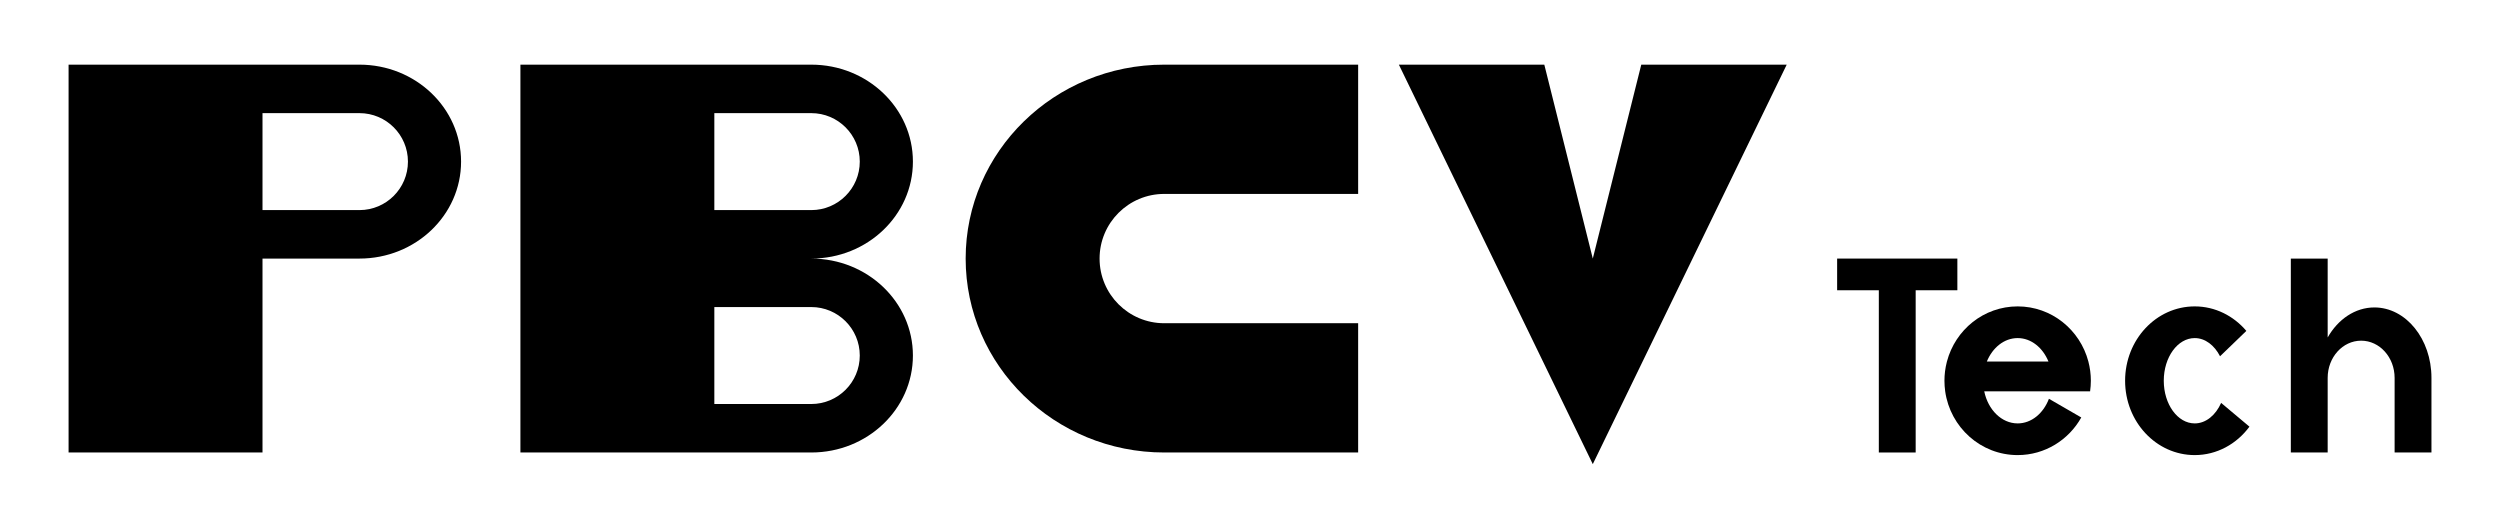
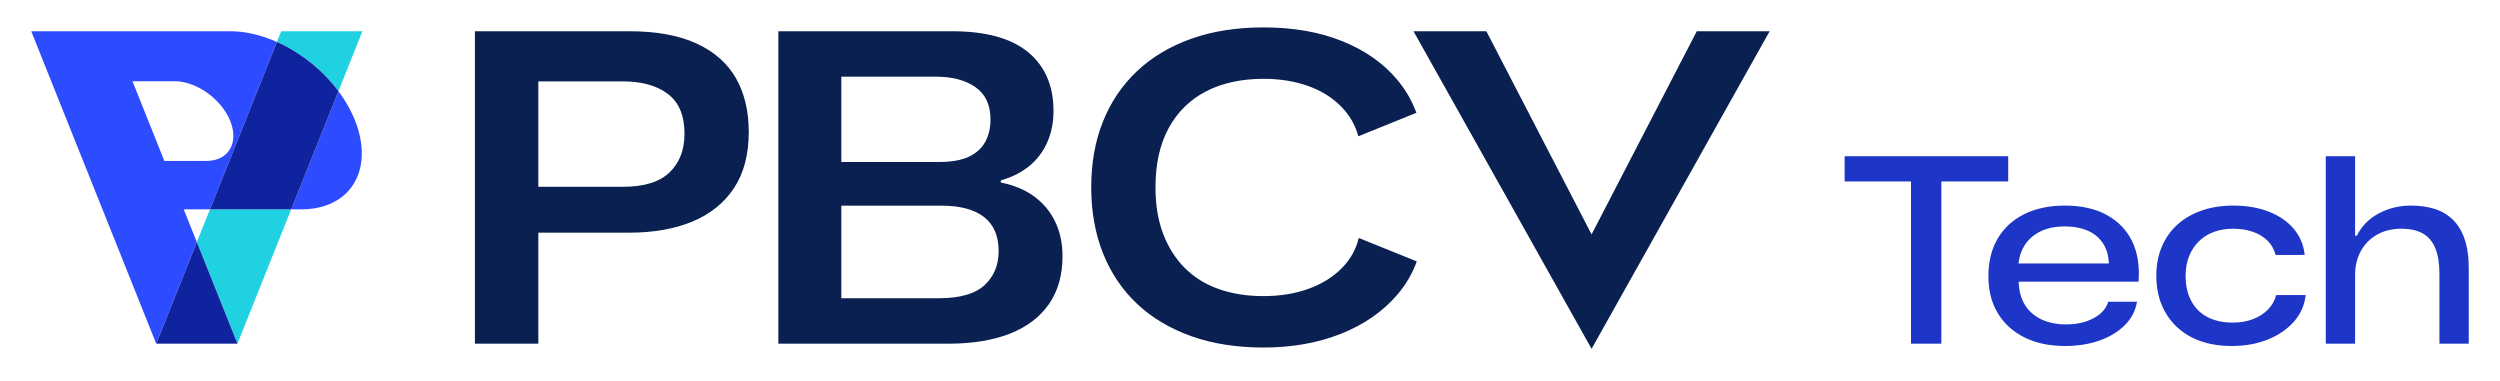
- <svg xmlns="http://www.w3.org/2000/svg" viewBox="-16.67 -16.67 642.57 133.33" width="643" height="133" role="img" aria-labelledby="pbcv-tech-logo-title">
-   <g fill="currentColor">
-     <path d="M101.2 25C101.2 38.81 89.47 50 75 50H50V100H0V0H75C89.47 0 101.2 11.19 101.2 25ZM87.5 25C87.5 18.1 81.9 12.5 75 12.5H50V37.5H75C81.9 37.5 87.5 31.9 87.5 25Z" />
-     <path d="M217.7 75C217.7 88.81 205.97 100 191.5 100H116.5V0H191.5C205.97 0 217.7 11.19 217.7 25C217.7 38.81 205.97 50 191.5 50C205.97 50 217.7 61.19 217.7 75ZM191.5 12.5H166.5V37.5H191.5C198.4 37.5 204 31.9 204 25C204 18.1 198.4 12.5 191.5 12.5ZM204 75C204 68.1 198.4 62.5 191.5 62.5H166.5V87.5H191.5C198.4 87.5 204 81.9 204 75Z" />
-     <path d="M282.5 0H332.5V33.33H282.5C273.3 33.33 265.83 40.8 265.83 50C265.83 59.2 273.3 66.67 282.5 66.67H332.5V100H282.5C254.22 100 231.3 77.61 231.3 50C231.3 22.39 254.22 0 282.5 0Z" />
-     <path d="M380.5 0 393 50 405.5 0H443L393 103L343 0L380.5 0Z" />
-     <path d="M466.75 50H487V58.17H476.25V100H466.75V58.17H456V50H466.75Z" />
-     <path d="M484.31 76.55C486.46 68.36 493.81 62.33 502.55 62.33C511.28 62.33 518.63 68.36 520.78 76.55C521.19 78.13 521.42 79.79 521.42 81.5C521.42 82.41 521.35 83.3 521.23 84.18C521.23 84.2 521.23 84.21 521.23 84.23H493.93C494.91 88.98 498.39 92.5 502.55 92.5C506.11 92.5 509.19 89.9 510.61 86.15L518.95 90.97C515.71 96.76 509.57 100.67 502.55 100.67C493.04 100.67 485.17 93.52 483.86 84.23C483.74 83.34 483.67 82.43 483.67 81.5C483.67 79.85 483.88 78.24 484.27 76.71C484.28 76.66 484.3 76.6 484.31 76.55ZM502.55 70.5C499.07 70.5 496.07 72.96 494.6 76.55H510.49C509.02 72.96 506.02 70.5 502.55 70.5Z" />
-     <path d="M555.01 87.21 562.31 93.34C559.02 97.8 553.92 100.67 548.2 100.67C538.28 100.67 530.25 92.09 530.25 81.5C530.25 70.91 538.28 62.33 548.2 62.33C553.47 62.33 558.22 64.77 561.51 68.65L554.73 75.19C553.28 72.36 550.9 70.5 548.2 70.5C543.79 70.5 540.22 75.43 540.22 81.5C540.22 87.57 543.79 92.5 548.2 92.5C551.08 92.5 553.61 90.38 555.01 87.21Z" />
-     <path d="M582.48 50V70.34C585.14 65.66 589.55 62.6 594.53 62.6C602.65 62.6 609.24 70.73 609.24 80.76V100H599.74V80.76C599.74 75.46 595.88 71.17 591.11 71.17C586.34 71.17 582.48 75.46 582.48 80.76V100H572.98V50H582.48Z" />
-   </g>
+ <svg xmlns="http://www.w3.org/2000/svg" viewBox="-10 -10 800.16 121.65" width="800.16" height="121.65" role="img" aria-labelledby="pbcv-tech-logo-title">
+   <path d="M0 0H63.7L64.95 0.03L66.23 0.11L67.52 0.24L68.82 0.43L70.14 0.68L71.46 0.97L72.8 1.32L74.14 1.72L75.47 2.17L76.81 2.67L78.15 3.22L78.63 3.44L57.2 57H48.8L53 67.5L40 100L22.8 57ZM32.4 16 42.6 41.5H56.05L56.67 41.48L57.28 41.44L57.87 41.36L58.44 41.26L59 41.12L59.53 40.95L60.05 40.75L60.54 40.53L61.01 40.28L61.46 39.99L61.88 39.69L62.27 39.35L62.64 38.99L62.98 38.61L63.29 38.2L63.57 37.77L63.82 37.31L64.04 36.84L64.23 36.35L64.38 35.83L64.51 35.3L64.6 34.76L64.66 34.2L64.68 33.63L64.67 33.05L64.63 32.45L64.56 31.85L64.45 31.24L64.31 30.62L64.14 30L63.93 29.38L63.7 28.75L63.43 28.12L63.14 27.5L62.81 26.88L62.46 26.26L62.08 25.65L61.67 25.05L61.24 24.45L60.78 23.87L60.3 23.3L59.79 22.74L59.26 22.2L58.72 21.67L58.15 21.15L57.57 20.66L56.97 20.19L56.36 19.73L55.73 19.3L55.1 18.89L54.45 18.51L53.79 18.15L53.13 17.81L52.46 17.51L51.79 17.22L51.12 16.97L50.44 16.75L49.77 16.55L49.1 16.38L48.44 16.24L47.78 16.14L47.12 16.06L46.48 16.02L45.85 16ZM98.32 19.21 98.85 19.93 99.68 21.12 100.46 22.33 101.19 23.55 101.87 24.78 102.5 26.02 103.08 27.26 103.6 28.5 104.07 29.74 104.49 30.98 104.84 32.22 105.15 33.45 105.39 34.67 105.58 35.88 105.71 37.07 105.78 38.25 105.79 39.41 105.75 40.54 105.64 41.66 105.48 42.75 105.26 43.81 104.98 44.85 104.65 45.85 104.26 46.82 103.81 47.75 103.31 48.65 102.76 49.51 102.15 50.33 101.49 51.11 100.79 51.85 100.03 52.54 99.22 53.18 98.37 53.78 97.48 54.33 96.54 54.83 95.56 55.28 94.54 55.68 93.49 56.03 92.4 56.32 91.28 56.57 90.12 56.76 88.94 56.89 87.73 56.97 86.5 57H83.2L98.32 19.21Z" fill="#2D4BFF" />
+   <path d="M57.2 57H83.2L66 100L53 67.5ZM80 0H106L98.32 19.21L97.98 18.75L97.07 17.59L96.11 16.46L95.12 15.34L94.08 14.25L93.01 13.19L91.91 12.15L90.77 11.15L89.6 10.18L88.41 9.25L87.19 8.35L85.95 7.49L84.69 6.67L83.41 5.89L82.11 5.15L80.8 4.46L79.48 3.82L78.63 3.44Z" fill="#1FD1E1" />
+   <path d="M57.2 57 78.63 3.44 79.48 3.82 80.8 4.46 82.11 5.15 83.41 5.89 84.69 6.67 85.95 7.49 87.19 8.35 88.41 9.25 89.6 10.18 90.77 11.15 91.91 12.15 93.01 13.19 94.08 14.25 95.12 15.34 96.11 16.46 97.07 17.59 97.98 18.75 98.32 19.21 83.2 57H57.2ZM40 100 53 67.5 66 100H40Z" fill="#10239E" />
+   <path d="M239.12 100H293.58Q305.1 100 313.26 96.78Q321.42 93.55 325.74 87.31Q330.07 81.07 330.07 72.02Q330.07 65.84 327.73 60.97Q325.4 56.1 321.01 52.88Q316.62 49.66 310.31 48.42V47.74Q315.66 46.23 319.43 43.14Q323.21 40.05 325.2 35.53Q327.19 31 327.19 25.51Q327.19 13.44 319.09 6.72Q311 0 294.67 0H239.12ZM142 100H162.3V64.47H191.38Q203.04 64.47 211.62 60.91Q220.19 57.34 224.92 50.21Q229.65 43.07 229.65 32.24Q229.65 22.22 225.54 15.02Q221.42 7.82 212.92 3.91Q204.41 0 191.38 0H142ZM394.4 101.23Q408.12 101.23 419.16 96.84Q430.2 92.46 437.13 84.43Q441.35 79.54 443.46 73.67L424.89 66.16Q423.59 71.64 419.5 75.79Q415.25 80.11 408.8 82.44Q402.36 84.77 394.4 84.77Q386.44 84.77 380.07 82.51Q373.69 80.25 369.23 75.79Q364.77 71.33 362.3 64.88Q359.83 58.44 359.83 49.93Q359.83 38.68 364.09 30.93Q368.34 23.18 376.09 19.2Q383.84 15.23 394.4 15.23Q402.22 15.23 408.6 17.49Q414.98 19.75 419.23 24.07Q423.33 28.24 424.75 33.62L443.34 26.11Q441.19 20.25 437.13 15.43Q430.48 7.54 419.57 3.16Q408.67 -1.23 394.4 -1.23Q381.51 -1.23 371.29 2.4Q361.07 6.04 353.93 12.76Q346.8 19.48 343.03 28.88Q339.26 38.27 339.26 49.93Q339.26 61.59 343.03 71.06Q346.8 80.52 353.93 87.24Q361.07 93.96 371.29 97.6Q381.51 101.23 394.4 101.23ZM499.41 101.65 556.4 0H533.08L499.41 65.02L465.73 0H442.41ZM162.3 49.79V16.05H189.33Q198.52 16.05 203.8 20.1Q209.08 24.14 209.08 32.78Q209.08 40.6 204.28 45.2Q199.48 49.79 189.33 49.79ZM259.28 85.46V55.83H291.38Q300.3 55.83 304.96 59.47Q309.63 63.1 309.63 70.37Q309.63 77.09 305.1 81.28Q300.57 85.46 290.42 85.46ZM259.28 41.84V14.54H289.6Q297.42 14.54 302.22 17.9Q307.02 21.26 307.02 28.26Q307.02 32.37 305.31 35.46Q303.59 38.55 300.02 40.19Q296.46 41.84 290.56 41.84Z" fill="#0A2051" />
+   <path d="M650.94 100.74Q657.03 100.74 661.93 99.01Q666.82 97.28 670.03 94.12Q673.24 90.95 673.98 86.58H664.77Q663.78 89.88 660.07 91.85Q656.37 93.83 651.27 93.83Q646.74 93.83 643.37 92.22Q639.99 90.62 638.1 87.57Q636.21 84.53 636.12 80.16H674.48Q675.05 72.67 672.42 67.24Q669.79 61.81 664.31 58.81Q658.84 55.8 650.86 55.8Q643.37 55.8 637.85 58.56Q632.34 61.32 629.37 66.38Q626.41 71.44 626.41 78.44Q626.41 85.19 629.37 90.16Q632.34 95.14 637.85 97.94Q643.37 100.74 650.94 100.74ZM734.4 100H743.78V78.11Q743.78 73.66 745.63 70.33Q747.48 67 750.81 65.1Q754.15 63.21 758.59 63.21Q762.79 63.21 765.47 64.73Q768.14 66.26 769.46 69.47Q770.77 72.67 770.77 77.61V100H780.16V75.88Q780.16 70.29 778.8 66.42Q777.44 62.55 774.97 60.21Q772.5 57.86 769.13 56.83Q765.75 55.8 761.64 55.8Q756.04 55.8 751.35 58.31Q746.66 60.82 744.35 65.43H743.78V40H734.4ZM601.64 100H611.35V48.07H632.75V40H580.4V48.07H601.64ZM704.35 100.74Q710.61 100.74 715.71 98.72Q720.81 96.71 724.11 93.05Q727.4 89.38 727.98 84.44H718.51Q717.85 87.08 715.92 89.05Q713.98 91.03 711.1 92.14Q708.22 93.25 704.68 93.25Q699.91 93.25 696.53 91.48Q693.16 89.71 691.35 86.34Q689.54 82.96 689.54 78.27Q689.54 74.81 690.61 72.1Q691.68 69.38 693.65 67.37Q695.63 65.35 698.43 64.28Q701.23 63.21 704.77 63.21Q708.22 63.21 710.98 64.16Q713.74 65.1 715.67 66.95Q717.6 68.81 718.35 71.6H727.65Q727.15 66.83 724.19 63.29Q721.23 59.75 716.25 57.78Q711.27 55.8 704.85 55.8Q699.25 55.8 694.72 57.37Q690.2 58.93 686.95 61.85Q683.7 64.77 681.93 68.93Q680.16 73.09 680.16 78.19Q680.16 83.37 681.84 87.49Q683.53 91.6 686.7 94.61Q689.87 97.61 694.31 99.18Q698.76 100.74 704.35 100.74ZM636.04 74.32Q636.42 70.94 638.06 68.44Q639.91 65.6 643.16 64.03Q646.41 62.47 650.86 62.47Q655.22 62.47 658.39 63.91Q661.56 65.35 663.28 68.19Q664.82 70.72 664.99 74.32Z" fill="#1E36C8" />
</svg>
